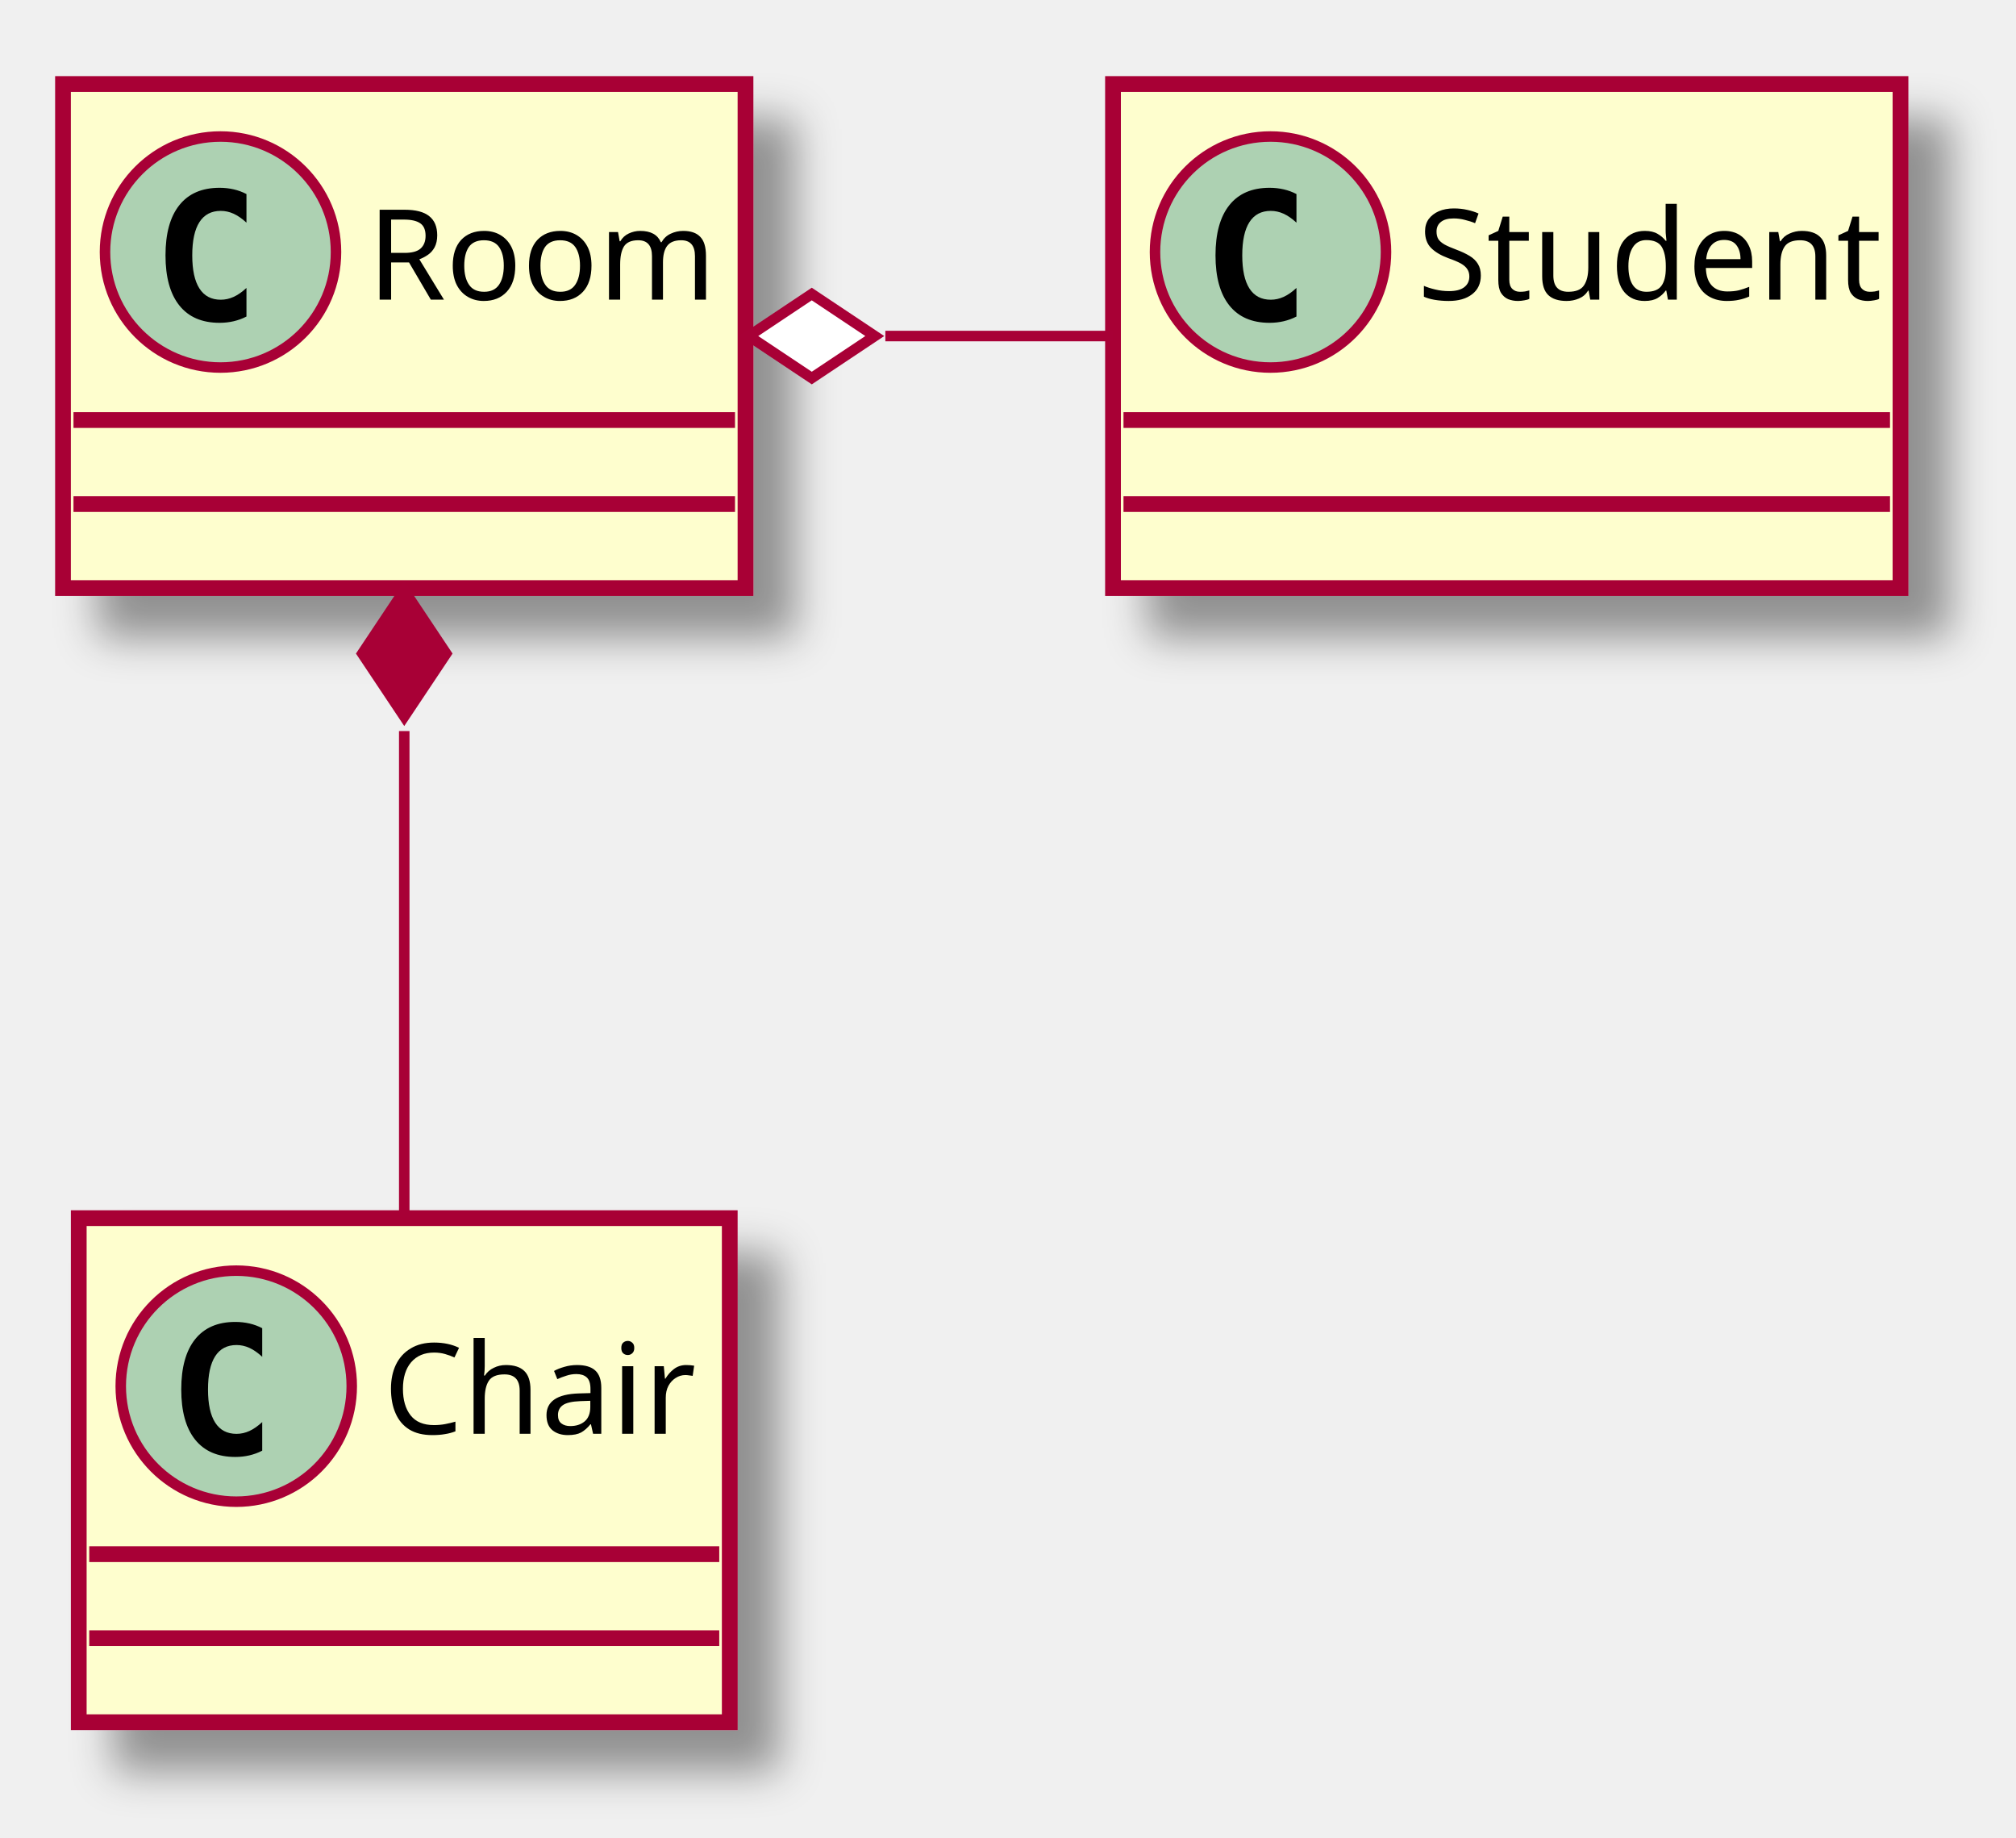
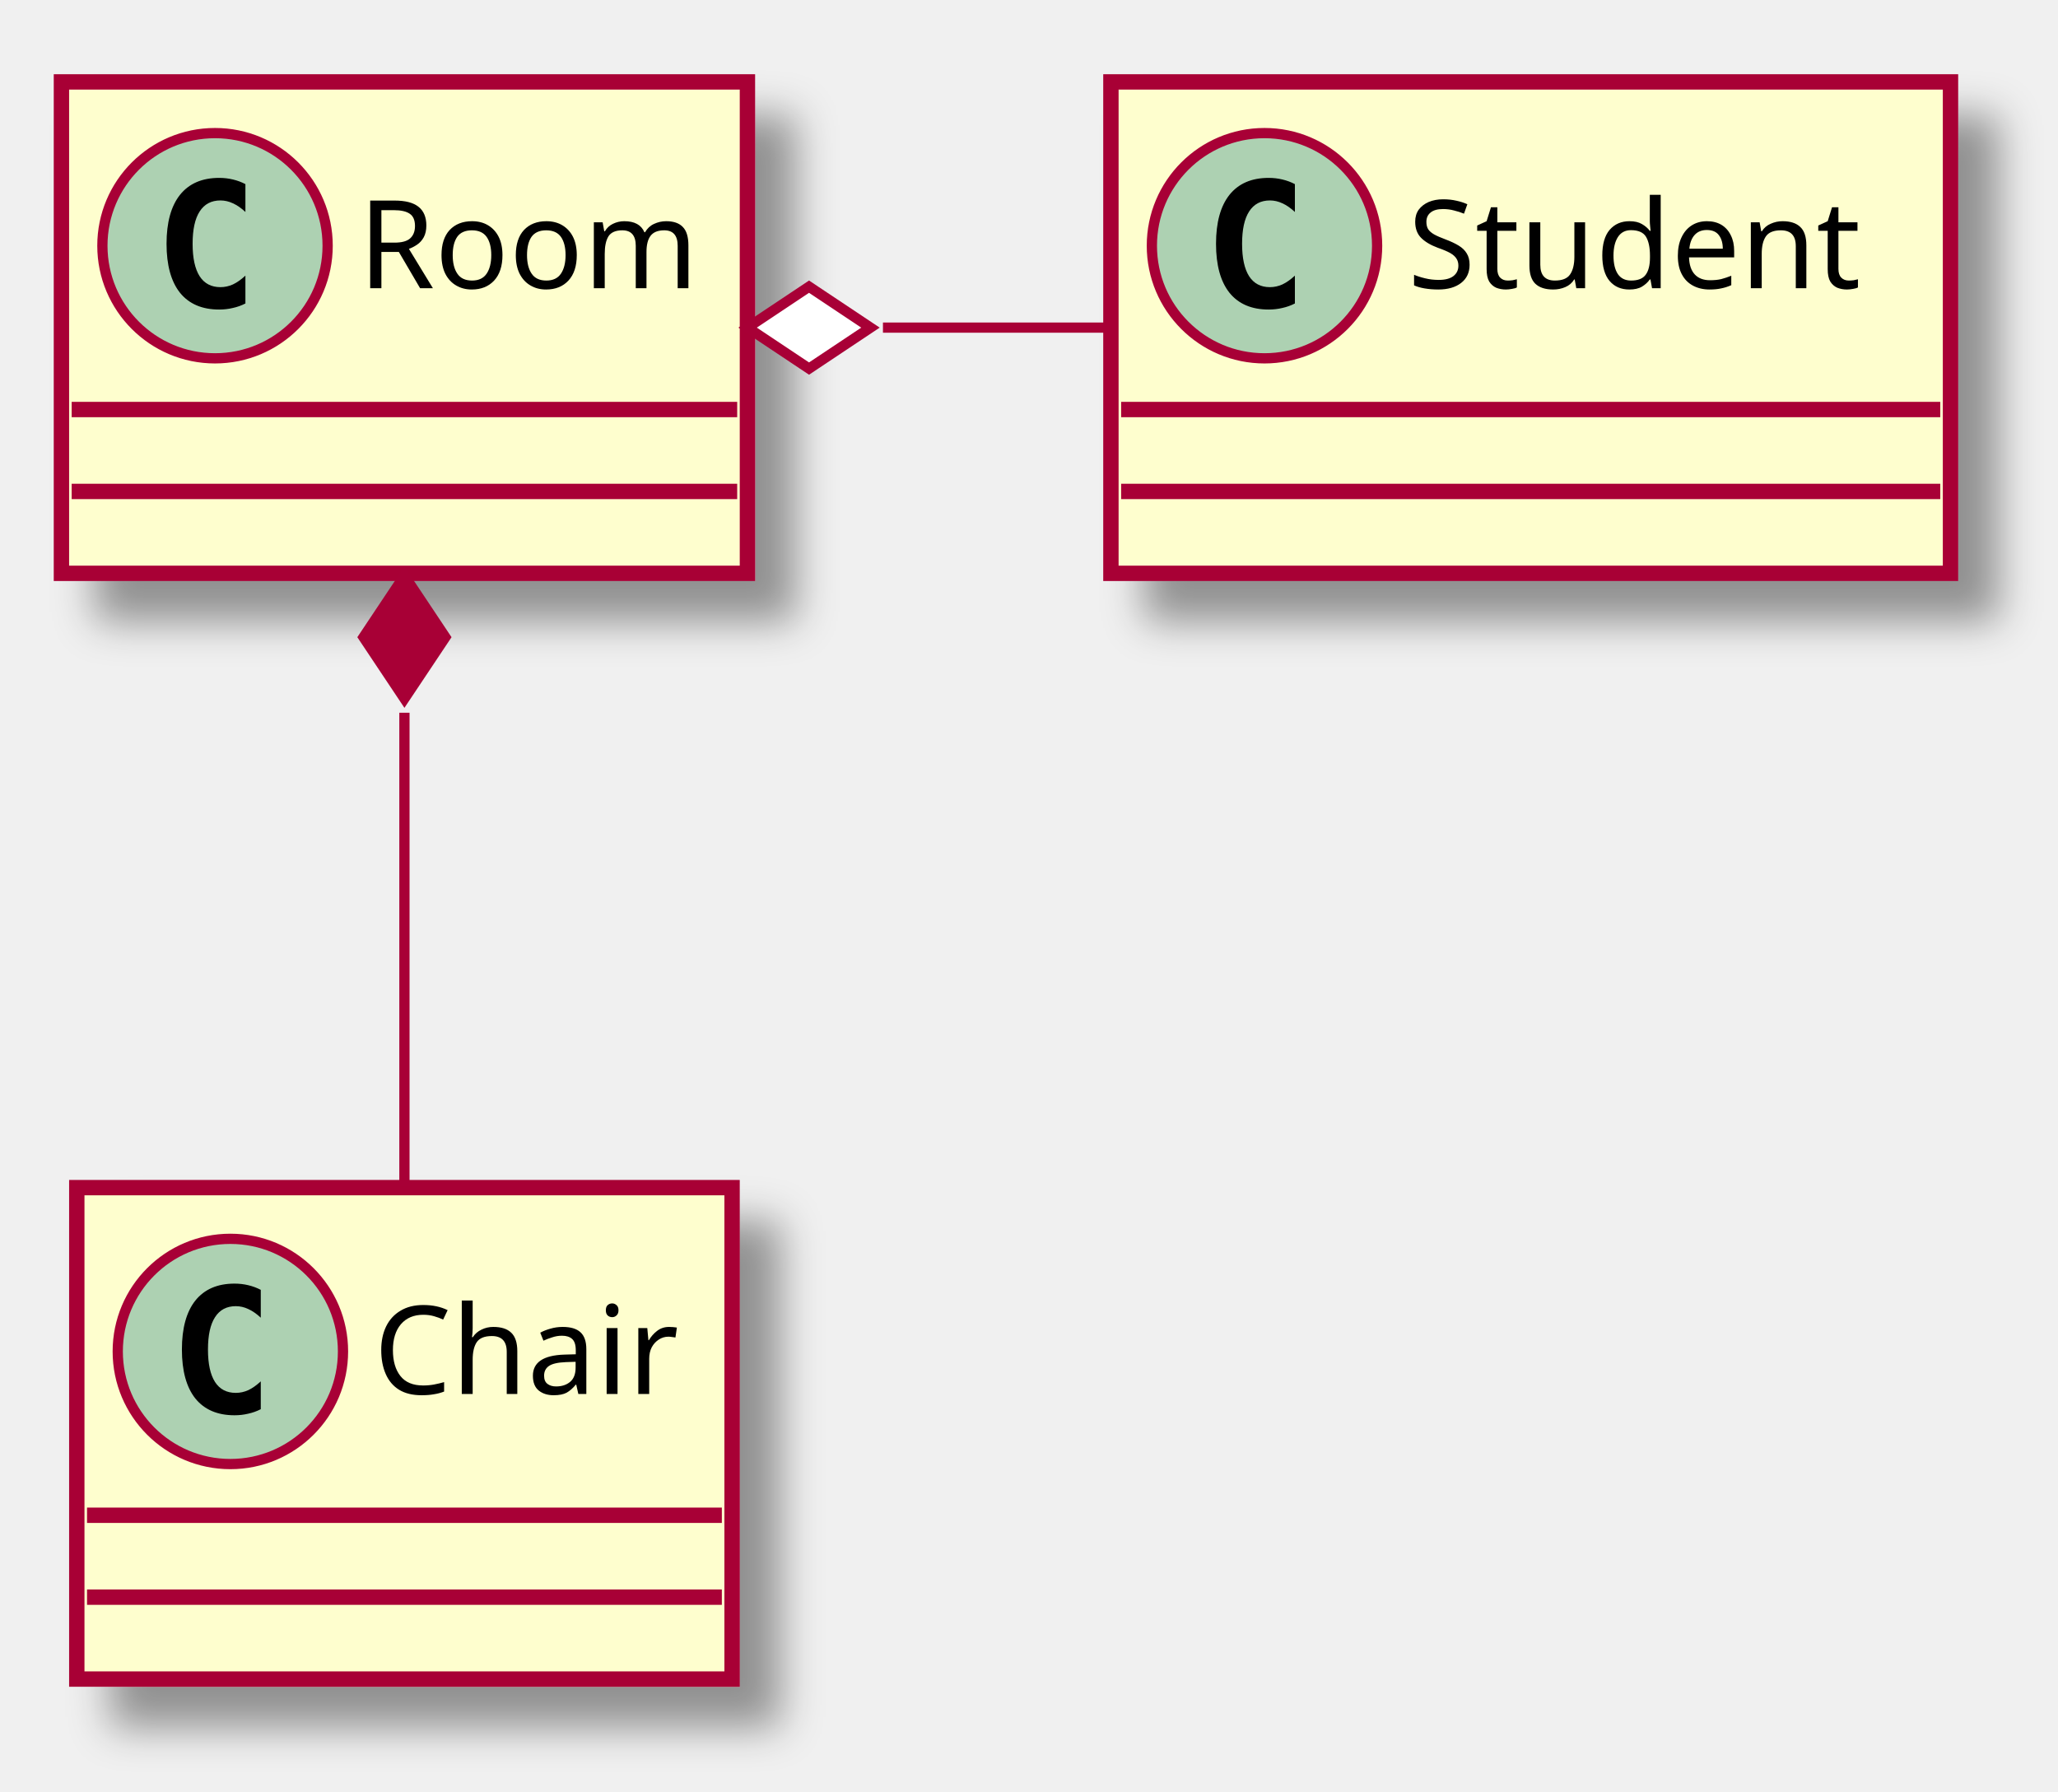
- <svg xmlns="http://www.w3.org/2000/svg" contentScriptType="application/ecmascript" contentStyleType="text/css" height="175px" preserveAspectRatio="none" style="width:192px;height:175px;" version="1.1" viewBox="0 0 192 175" width="192px" zoomAndPan="magnify">
+ <svg xmlns="http://www.w3.org/2000/svg" contentScriptType="application/ecmascript" contentStyleType="text/css" height="175px" preserveAspectRatio="none" style="width:201px;height:175px;" version="1.1" viewBox="0 0 201 175" width="201px" zoomAndPan="magnify">
  <defs>
    <filter height="300%" id="fk4nuay1ncpz6" width="300%" x="-1" y="-1">
      <feGaussianBlur result="blurOut" stdDeviation="2.0" />
      <feColorMatrix in="blurOut" result="blurOut2" type="matrix" values="0 0 0 0 0 0 0 0 0 0 0 0 0 0 0 0 0 0 .4 0" />
      <feOffset dx="4.0" dy="4.0" in="blurOut2" result="blurOut3" />
      <feBlend in="SourceGraphic" in2="blurOut3" mode="normal" />
    </filter>
  </defs>
  <g>
-     <rect fill="#FEFECE" filter="url(#fk4nuay1ncpz6)" height="48" id="Room" style="stroke: #A80036; stroke-width: 1.5;" width="65" x="6" y="8" />
+     <rect fill="#FEFECE" filter="url(#fk4nuay1ncpz6)" height="48" id="Room" style="stroke: #A80036; stroke-width: 1.5;" width="67" x="6" y="8" />
    <ellipse cx="21" cy="24" fill="#ADD1B2" rx="11" ry="11" style="stroke: #A80036; stroke-width: 1.0;" />
-     <path d="M23.473,30.143 Q22.892,30.442 22.253,30.591 Q21.614,30.741 20.908,30.741 Q18.401,30.741 17.081,29.089 Q15.762,27.437 15.762,24.316 Q15.762,21.186 17.081,19.535 Q18.401,17.883 20.908,17.883 Q21.614,17.883 22.261,18.032 Q22.909,18.182 23.473,18.48 L23.473,21.203 Q22.842,20.622 22.249,20.352 Q21.655,20.082 21.024,20.082 Q19.68,20.082 18.995,21.149 Q18.31,22.216 18.31,24.316 Q18.31,26.408 18.995,27.474 Q19.68,28.541 21.024,28.541 Q21.655,28.541 22.249,28.271 Q22.842,28.002 23.473,27.42 Z " />
-     <text fill="#000000" font-family="sans-serif" font-size="12" lengthAdjust="spacingAndGlyphs" textLength="33" x="35" y="28.535">Room</text>
-     <line style="stroke: #A80036; stroke-width: 1.5;" x1="7" x2="70" y1="40" y2="40" />
-     <line style="stroke: #A80036; stroke-width: 1.5;" x1="7" x2="70" y1="48" y2="48" />
-     <rect fill="#FEFECE" filter="url(#fk4nuay1ncpz6)" height="48" id="Student" style="stroke: #A80036; stroke-width: 1.5;" width="75" x="106" y="8" />
-     <ellipse cx="121" cy="24" fill="#ADD1B2" rx="11" ry="11" style="stroke: #A80036; stroke-width: 1.0;" />
-     <path d="M123.473,30.143 Q122.892,30.442 122.253,30.591 Q121.614,30.741 120.908,30.741 Q118.401,30.741 117.082,29.089 Q115.762,27.437 115.762,24.316 Q115.762,21.186 117.082,19.535 Q118.401,17.883 120.908,17.883 Q121.614,17.883 122.261,18.032 Q122.909,18.182 123.473,18.48 L123.473,21.203 Q122.842,20.622 122.249,20.352 Q121.655,20.082 121.024,20.082 Q119.68,20.082 118.995,21.149 Q118.31,22.216 118.31,24.316 Q118.31,26.408 118.995,27.474 Q119.68,28.541 121.024,28.541 Q121.655,28.541 122.249,28.271 Q122.842,28.002 123.473,27.42 Z " />
-     <text fill="#000000" font-family="sans-serif" font-size="12" lengthAdjust="spacingAndGlyphs" textLength="43" x="135" y="28.535">Student</text>
-     <line style="stroke: #A80036; stroke-width: 1.5;" x1="107" x2="180" y1="40" y2="40" />
-     <line style="stroke: #A80036; stroke-width: 1.5;" x1="107" x2="180" y1="48" y2="48" />
-     <rect fill="#FEFECE" filter="url(#fk4nuay1ncpz6)" height="48" id="Chair" style="stroke: #A80036; stroke-width: 1.5;" width="62" x="7.5" y="116" />
+     <path d="M23.969,29.641 Q23.391,29.938 22.75,30.078 Q22.109,30.234 21.406,30.234 Q18.906,30.234 17.578,28.594 Q16.266,26.938 16.266,23.812 Q16.266,20.688 17.578,19.031 Q18.906,17.375 21.406,17.375 Q22.109,17.375 22.75,17.531 Q23.406,17.688 23.969,17.984 L23.969,20.703 Q23.344,20.125 22.75,19.859 Q22.156,19.578 21.531,19.578 Q20.188,19.578 19.5,20.656 Q18.812,21.719 18.812,23.812 Q18.812,25.906 19.5,26.984 Q20.188,28.047 21.531,28.047 Q22.156,28.047 22.75,27.781 Q23.344,27.5 23.969,26.922 L23.969,29.641 Z " />
+     <text fill="#000000" font-family="sans-serif" font-size="12" lengthAdjust="spacingAndGlyphs" textLength="35" x="35" y="28.154">Room</text>
+     <line style="stroke: #A80036; stroke-width: 1.5;" x1="7" x2="72" y1="40" y2="40" />
+     <line style="stroke: #A80036; stroke-width: 1.5;" x1="7" x2="72" y1="48" y2="48" />
+     <rect fill="#FEFECE" filter="url(#fk4nuay1ncpz6)" height="48" id="Student" style="stroke: #A80036; stroke-width: 1.5;" width="82" x="108.5" y="8" />
+     <ellipse cx="123.5" cy="24" fill="#ADD1B2" rx="11" ry="11" style="stroke: #A80036; stroke-width: 1.0;" />
+     <path d="M126.469,29.641 Q125.891,29.938 125.25,30.078 Q124.609,30.234 123.906,30.234 Q121.406,30.234 120.078,28.594 Q118.766,26.938 118.766,23.812 Q118.766,20.688 120.078,19.031 Q121.406,17.375 123.906,17.375 Q124.609,17.375 125.25,17.531 Q125.906,17.688 126.469,17.984 L126.469,20.703 Q125.844,20.125 125.25,19.859 Q124.656,19.578 124.031,19.578 Q122.688,19.578 122,20.656 Q121.312,21.719 121.312,23.812 Q121.312,25.906 122,26.984 Q122.688,28.047 124.031,28.047 Q124.656,28.047 125.25,27.781 Q125.844,27.5 126.469,26.922 L126.469,29.641 Z " />
+     <text fill="#000000" font-family="sans-serif" font-size="12" lengthAdjust="spacingAndGlyphs" textLength="50" x="137.5" y="28.154">Student</text>
+     <line style="stroke: #A80036; stroke-width: 1.5;" x1="109.5" x2="189.5" y1="40" y2="40" />
+     <line style="stroke: #A80036; stroke-width: 1.5;" x1="109.5" x2="189.5" y1="48" y2="48" />
+     <rect fill="#FEFECE" filter="url(#fk4nuay1ncpz6)" height="48" id="Chair" style="stroke: #A80036; stroke-width: 1.5;" width="64" x="7.5" y="116" />
    <ellipse cx="22.5" cy="132" fill="#ADD1B2" rx="11" ry="11" style="stroke: #A80036; stroke-width: 1.0;" />
-     <path d="M24.973,138.143 Q24.392,138.442 23.753,138.591 Q23.114,138.741 22.408,138.741 Q19.901,138.741 18.581,137.089 Q17.262,135.437 17.262,132.316 Q17.262,129.186 18.581,127.535 Q19.901,125.883 22.408,125.883 Q23.114,125.883 23.761,126.032 Q24.409,126.182 24.973,126.481 L24.973,129.203 Q24.342,128.622 23.749,128.352 Q23.155,128.083 22.524,128.083 Q21.18,128.083 20.495,129.149 Q19.81,130.216 19.81,132.316 Q19.81,134.408 20.495,135.474 Q21.18,136.541 22.524,136.541 Q23.155,136.541 23.749,136.271 Q24.342,136.001 24.973,135.42 Z " />
-     <text fill="#000000" font-family="sans-serif" font-size="12" lengthAdjust="spacingAndGlyphs" textLength="30" x="36.5" y="136.535">Chair</text>
-     <line style="stroke: #A80036; stroke-width: 1.5;" x1="8.5" x2="68.5" y1="148" y2="148" />
-     <line style="stroke: #A80036; stroke-width: 1.5;" x1="8.5" x2="68.5" y1="156" y2="156" />
-     <path d="M84.319,32 C91.545,32 98.77,32 105.996,32 " fill="none" id="Room-Student" style="stroke: #A80036; stroke-width: 1.0;" />
-     <polygon fill="#FFFFFF" points="71.312,32,77.312,36,83.312,32,77.312,28,71.312,32" style="stroke: #A80036; stroke-width: 1.0;" />
-     <path d="M38.5,69.615 C38.5,84.953 38.5,102.24 38.5,115.844 " fill="none" id="Room-Chair" style="stroke: #A80036; stroke-width: 1.0;" />
-     <polygon fill="#A80036" points="38.5,56.237,34.5,62.237,38.5,68.237,42.5,62.237,38.5,56.237" style="stroke: #A80036; stroke-width: 1.0;" />
+     <path d="M25.469,137.641 Q24.891,137.938 24.25,138.078 Q23.609,138.234 22.906,138.234 Q20.406,138.234 19.078,136.594 Q17.766,134.938 17.766,131.812 Q17.766,128.688 19.078,127.031 Q20.406,125.375 22.906,125.375 Q23.609,125.375 24.25,125.531 Q24.906,125.688 25.469,125.984 L25.469,128.703 Q24.844,128.125 24.25,127.859 Q23.656,127.578 23.031,127.578 Q21.688,127.578 21,128.656 Q20.312,129.719 20.312,131.812 Q20.312,133.906 21,134.984 Q21.688,136.047 23.031,136.047 Q23.656,136.047 24.25,135.781 Q24.844,135.5 25.469,134.922 L25.469,137.641 Z " />
+     <text fill="#000000" font-family="sans-serif" font-size="12" lengthAdjust="spacingAndGlyphs" textLength="32" x="36.5" y="136.154">Chair</text>
+     <line style="stroke: #A80036; stroke-width: 1.5;" x1="8.5" x2="70.5" y1="148" y2="148" />
+     <line style="stroke: #A80036; stroke-width: 1.5;" x1="8.5" x2="70.5" y1="156" y2="156" />
+     <path d="M86.236,32 C93.581,32 100.925,32 108.27,32 " fill="none" id="Room-Student" style="stroke: #A80036; stroke-width: 1.0;" />
+     <polygon fill="#FFFFFF" points="73.016,32,79.016,36,85.016,32,79.016,28,73.016,32" style="stroke: #A80036; stroke-width: 1.0;" />
+     <path d="M39.5,69.615 C39.5,84.953 39.5,102.24 39.5,115.844 " fill="none" id="Room-Chair" style="stroke: #A80036; stroke-width: 1.0;" />
+     <polygon fill="#A80036" points="39.5,56.237,35.5,62.237,39.5,68.237,43.5,62.237,39.5,56.237" style="stroke: #A80036; stroke-width: 1.0;" />
  </g>
</svg>
